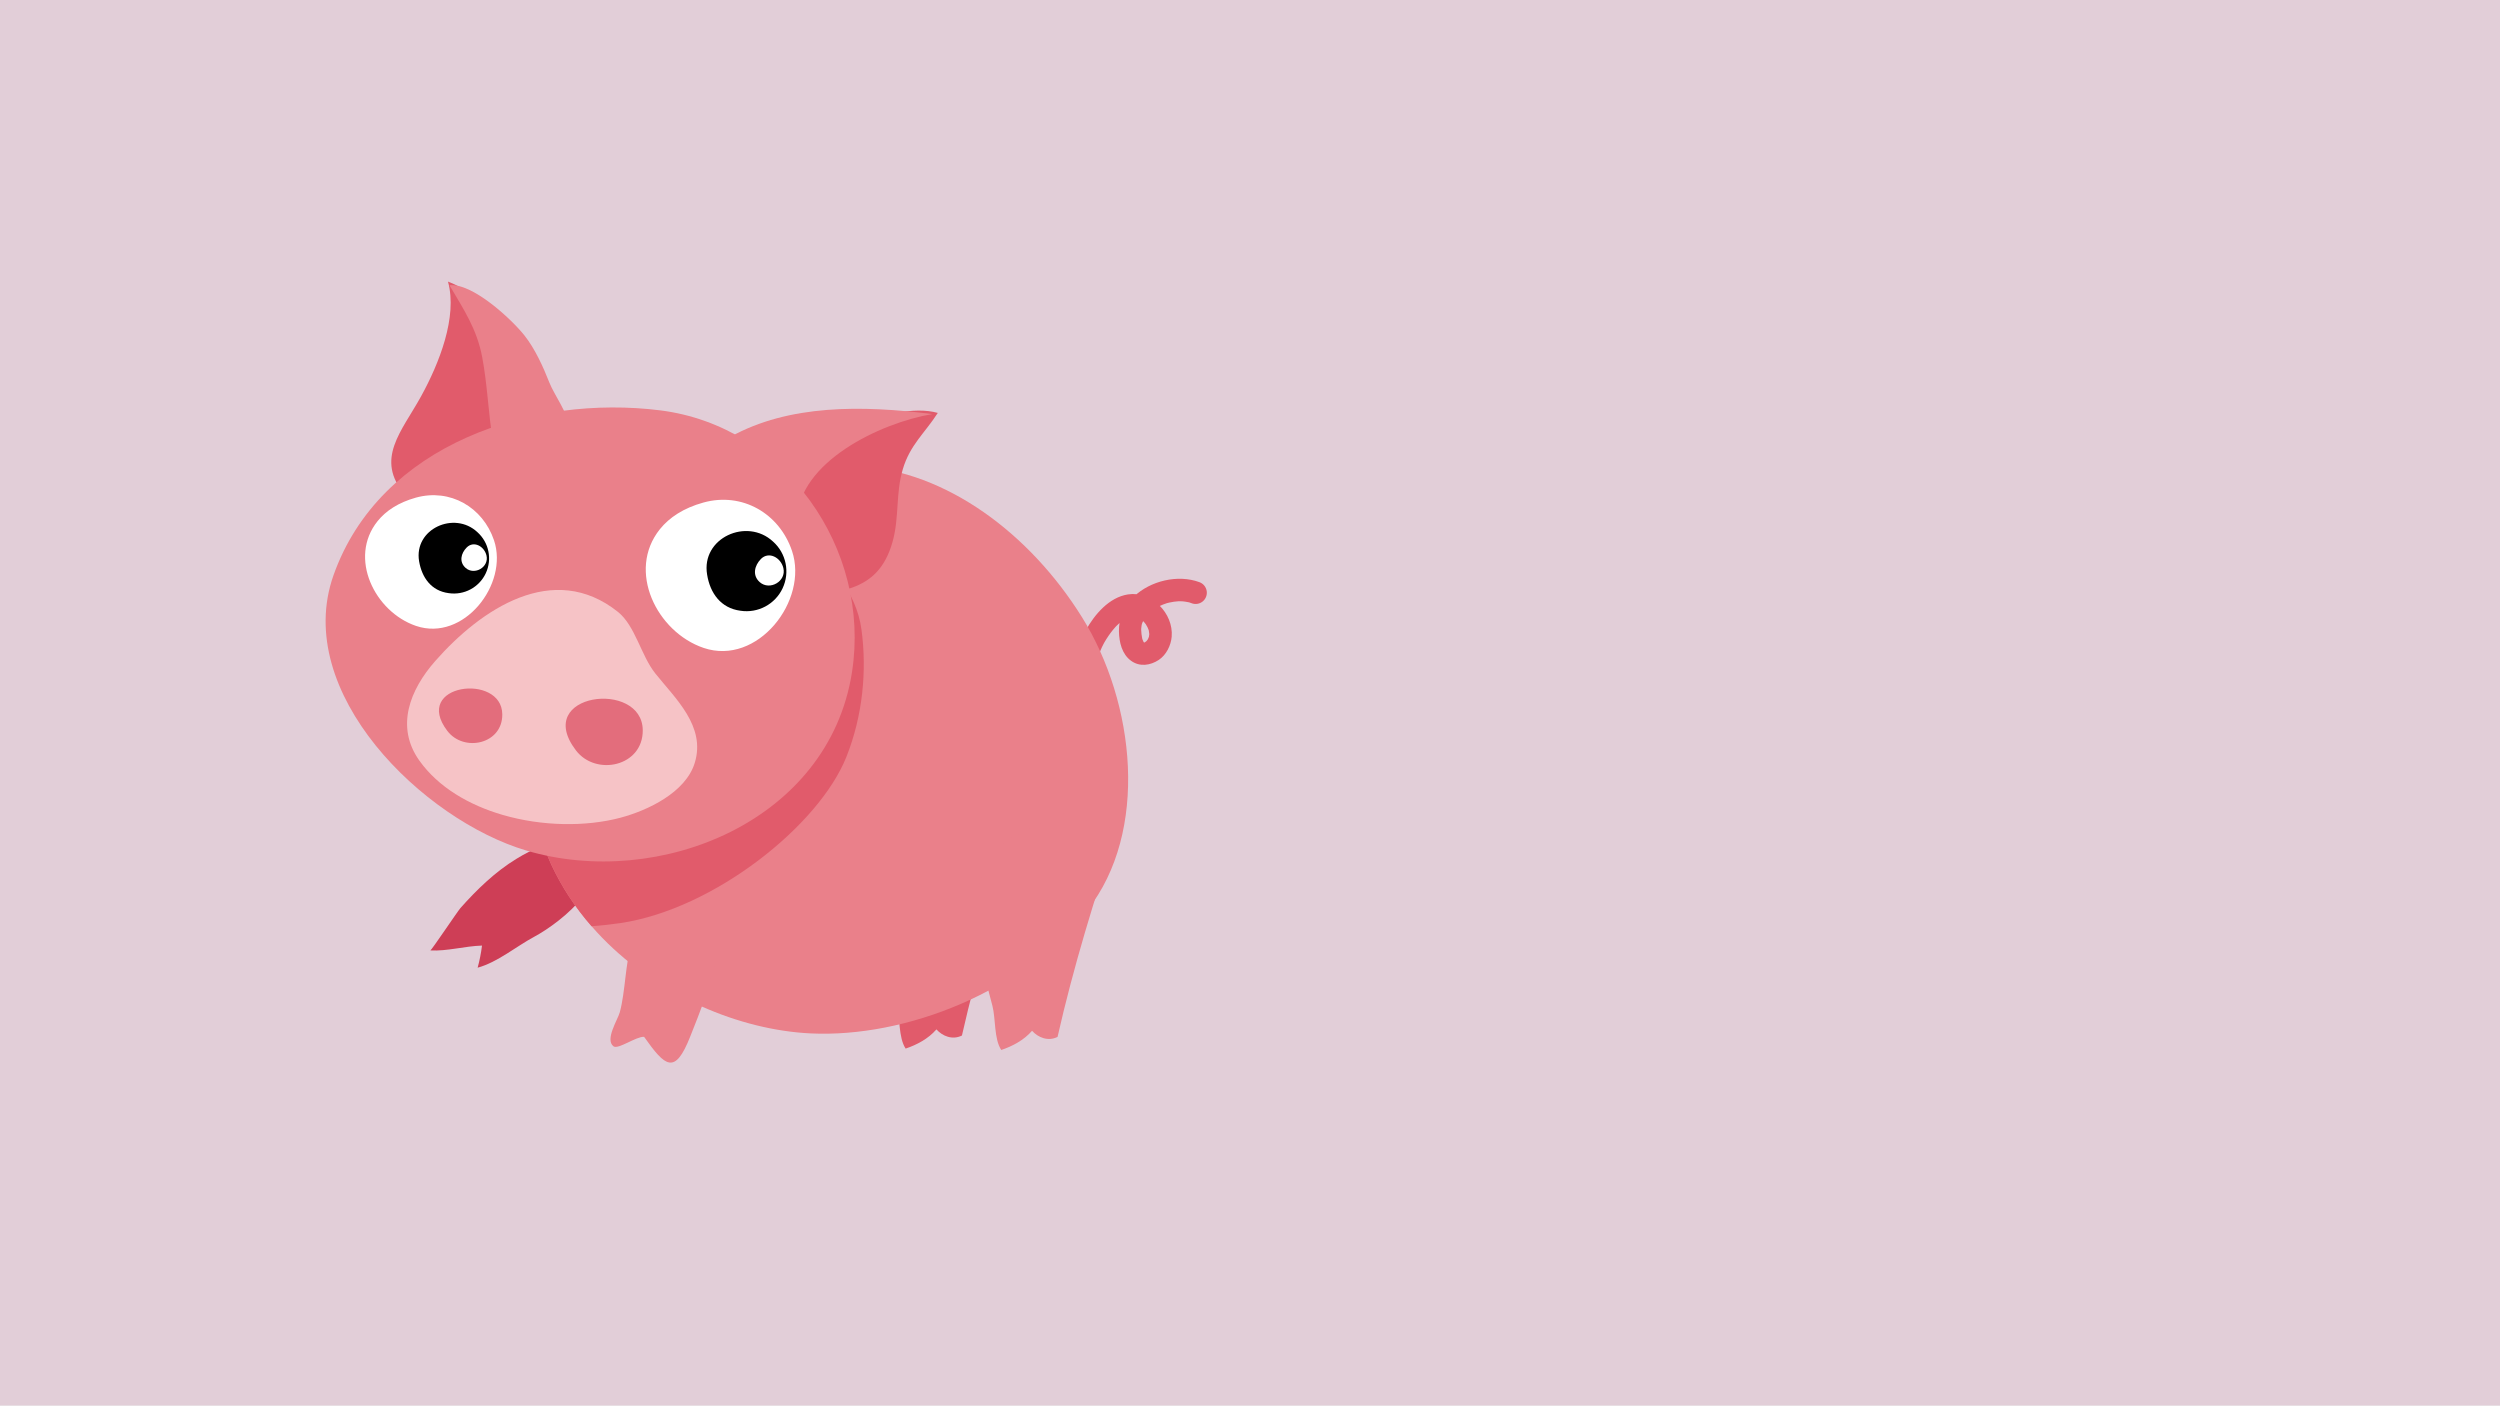
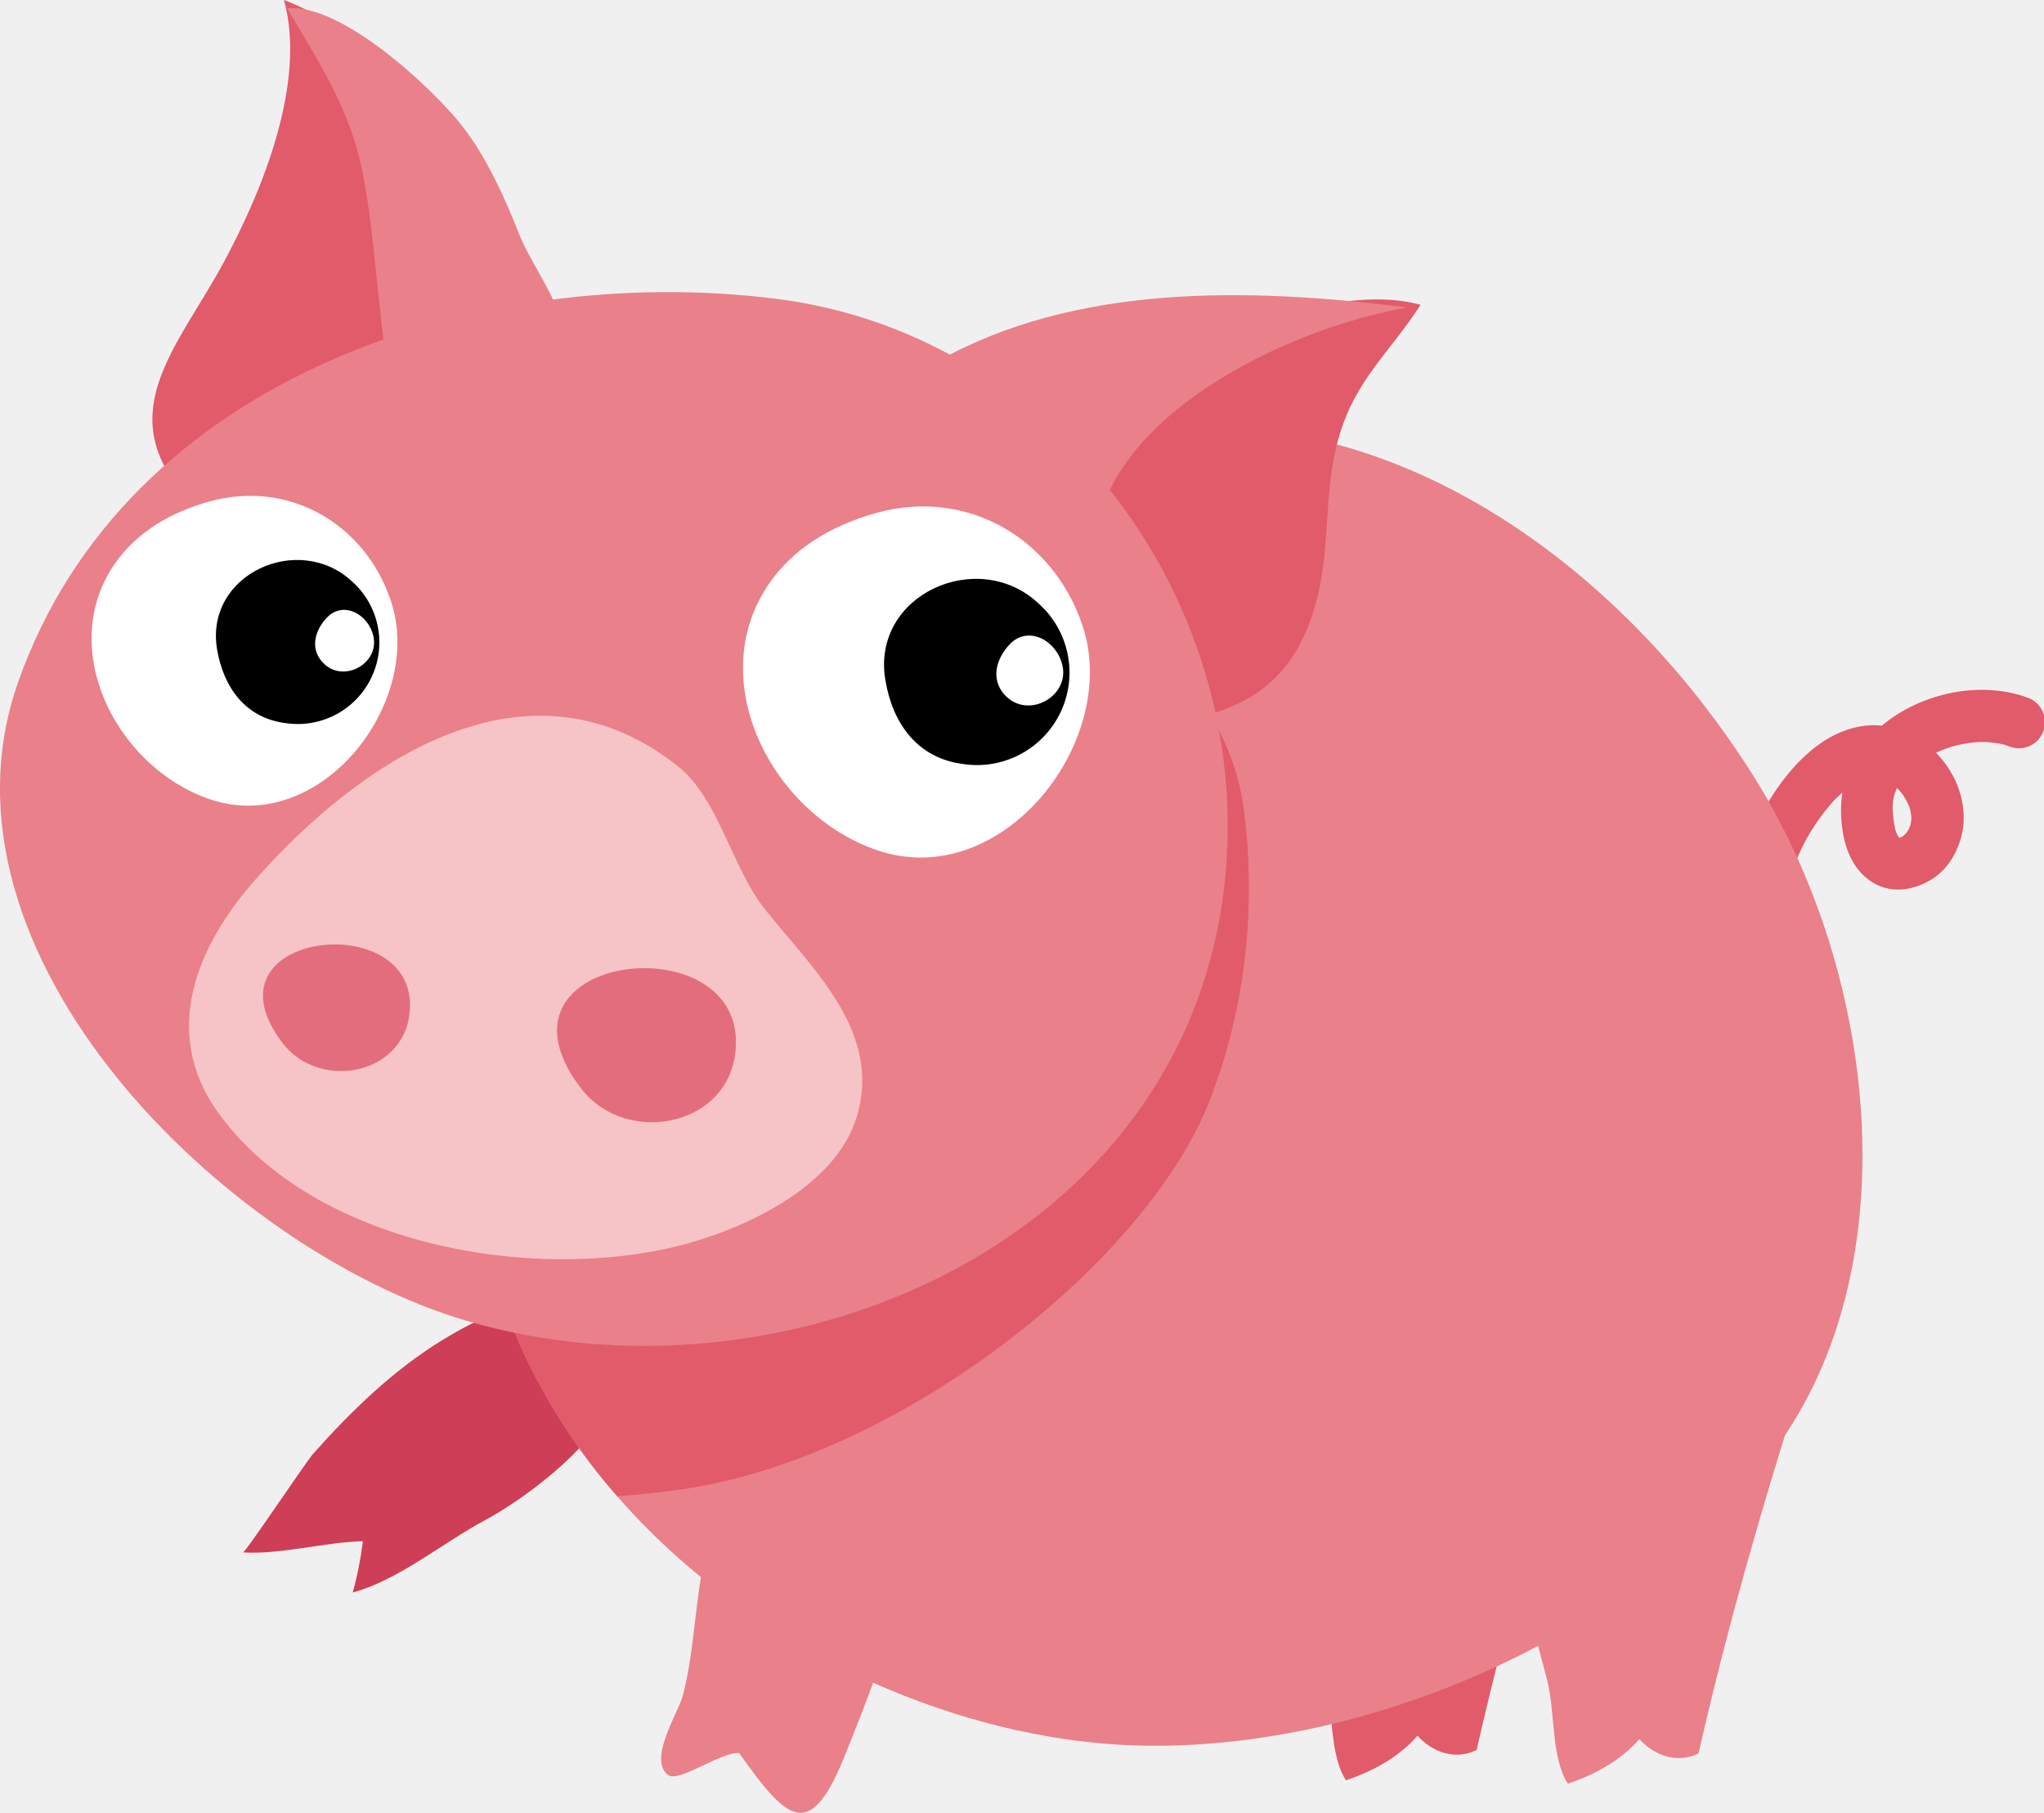
- <svg xmlns="http://www.w3.org/2000/svg" id="Layer_1" data-name="Layer 1" viewBox="0 0 1366 768">
+ <svg xmlns="http://www.w3.org/2000/svg" id="Layer_1" data-name="Layer 1" viewBox="0 0 481.26 426.73">
  <defs>
-     <style>.cls-1{opacity:0.3;}.cls-2{fill:#c181a2;}.cls-3{fill:#e15b6b;}.cls-4{fill:#ce3e56;}.cls-5{fill:#ea808a;}.cls-6{fill:#fff;}.cls-7{fill:#f6c3c6;}.cls-8{fill:#e36d7c;}</style>
+     <style>.cls-1{fill:#e15b6b;}.cls-2{fill:#ce3e56;}.cls-3{fill:#ea808a;}.cls-4{fill:#fff;}.cls-5{fill:#f6c3c6;}.cls-6{fill:#e36d7c;}</style>
  </defs>
-   <g class="cls-1">
-     <rect class="cls-2" width="1366" height="768" />
-   </g>
-   <path class="cls-3" d="M597.84,371.71c-.08-.44-.14-.88-.18-1.32s-.08-2.46-.05,0a25.68,25.68,0,0,1,.21-3.35c.13-1.13.34-2.24.58-3.35.06-.29.13-.58.2-.87.27-1.14-.4,1.52-.09.37.19-.7.4-1.39.61-2.08a57.18,57.18,0,0,1,3-7.55c.29-.6.59-1.2.9-1.79l.48-.89c-.9,1.65-.31.55-.11.2.72-1.25,1.49-2.47,2.31-3.67s1.52-2.13,2.34-3.14c.4-.5.82-1,1.24-1.46l.63-.7c.72-.78-1.14,1.15,0,0a31.94,31.94,0,0,1,2.68-2.39c.45-.36.92-.7,1.39-1l.7-.47c-1.8,1.16-.6.37-.17.13a17.91,17.91,0,0,1,2.9-1.28c1-.36-1.65.45-.6.17l.74-.17a13.22,13.22,0,0,1,1.74-.24c.5,0,1.54,0-.65,0,.25,0,.5,0,.75,0a12,12,0,0,1,1.5.21c1.05.2-1.58-.44-.54-.14.25.07.5.16.75.25a13.47,13.47,0,0,1,1.74.78c-2-1-.09,0,.36.32a18.3,18.3,0,0,1,1.47,1.17c.31.27,1.16,1.13-.16-.17.25.25.49.5.72.76a14.6,14.6,0,0,1,1.46,2c-1.15-1.75,0,.13.27.61a16.11,16.11,0,0,1,.69,1.65c.16.45.44,1.56-.13-.5.07.26.13.53.19.8a13.42,13.42,0,0,1,.25,1.82c.08,1.09,0-1.71,0-.64,0,.25,0,.49,0,.74a12.23,12.23,0,0,1-.19,1.43c-.25,1.37.52-1.63,0,0a11.78,11.78,0,0,1-.6,1.45c-.58,1.21.92-1.45,0-.06a11.23,11.23,0,0,1-.76,1c-.84,1,1.28-1.2.09-.11a9.94,9.94,0,0,1-1.09.85c-.77.53,1.51-.89.7-.43l-.5.26a8,8,0,0,1-1,.41c2.34-.77,1-.28.35-.19-1.53.22,1.78.12.25,0-.17,0-.35,0-.52-.07-.88-.15,1.72.48.86.22-.57-.17-1.87-.91.22.25a6.27,6.27,0,0,1-.93-.66c-.72-.6,1.21,1.21.55.53a7.81,7.81,0,0,1-.55-.65c-.14-.18-.26-.37-.38-.56,1.14,1.75.59,1,.36.52a12.2,12.2,0,0,1-.62-1.45c-.16-.44-.46-1.53.12.48-.08-.3-.15-.6-.22-.9a21.82,21.82,0,0,1-.38-2.35c-.09-.75-.11-1.5-.17-2.25,0-.44,0-1.71,0,.27,0-.34,0-.67,0-1a16.81,16.81,0,0,1,.25-2c.08-.42.39-1.6-.1.28.11-.41.24-.82.38-1.23a17.51,17.51,0,0,1,.88-2.06c.54-1.09-.76,1.3-.15.25.22-.37.45-.73.69-1.08a20.77,20.77,0,0,1,1.38-1.79c.28-.34,1.42-1.49,0-.06.31-.31.63-.61,1-.91.58-.53,1.19-1,1.81-1.48.36-.27.73-.53,1.1-.78s1.8-1.12.08-.08a31.8,31.8,0,0,1,4.64-2.26c.75-.3,1.52-.56,2.29-.81,1.24-.39-1.51.42-.25.08.44-.12.89-.23,1.34-.33a32.16,32.16,0,0,1,5.05-.73l1,0c-2.12.07-.46,0,0,0,.87,0,1.73.1,2.59.21s1.46.23,2.18.39c1,.23-1.59-.45,0,0,.39.12.77.26,1.16.4a6.14,6.14,0,1,0,4.53-11.41c-11.83-4.39-26.9-.75-35.92,7.94a25.06,25.06,0,0,0-8.09,19c.11,5.86,1.64,12.4,6.63,16,4.71,3.44,10.53,2.56,15.13-.47,4.1-2.7,6.65-7.9,7.06-12.69,1.07-12.75-11-25.11-23.9-23.1-10.32,1.61-18.17,10.93-23,19.52A62.29,62.29,0,0,0,587,358.94c-1.26,4.73-2.18,9.72-1.31,14.61a6.14,6.14,0,0,0,12.13-1.84Z" transform="translate(0 0)" />
-   <path class="cls-3" d="M558.37,453.07c-12.12,35-24.45,75.84-32.77,112.74-5.23,2.61-10.63.31-13.95-3.35-4.44,5.16-10.74,8.44-16.81,10.49-4-6-3-17.1-4.84-24.15-2.37-9.2-4.83-17.77-6.86-27.26s-4.5-17.88-3-28.06c4.41-30.7,20-38.82,48.34-49.53Z" transform="translate(0 0)" />
-   <path class="cls-4" d="M292.07,511.75c-10,5.35-20.16,14-31.09,17a85.29,85.29,0,0,0,2.39-12.09c-9.3.28-19.3,3.18-28.23,2.65.59,0,14.83-21.31,16.44-23.14,8.92-10.06,19.09-19.92,30.64-26.93,8.55-5.2,19.29-10.65,29.27-6.2C342.43,476.84,305.58,504.54,292.07,511.75Z" transform="translate(0 0)" />
-   <path class="cls-5" d="M594.09,497.36c-34.85,44.26-99.06,69.83-151.25,67.29-38.64-1.88-82.7-20.28-113.79-52.24q-3-3.08-5.82-6.33a143.23,143.23,0,0,1-22.07-33.8c-6.11-13.18-9.2-27.85-10-42.76a160,160,0,0,1,1.08-28,176.49,176.49,0,0,1,7.18-32.35c24.28-74.89,100.77-118.4,169.7-114.52,48,2.71,93.7,37,122.11,82.64C620.38,384.05,627.89,454.43,594.09,497.36Z" transform="translate(0 0)" />
-   <path class="cls-3" d="M470.73,344.14c3,22.25.7,47-8.3,69.52-14.93,37.29-72.07,83-123.27,90.69-5.37.8-10.7,1.38-15.94,1.73a143.23,143.23,0,0,1-22.07-33.8c-6.11-13.18-9.2-27.85-10-42.76a160,160,0,0,1,1.08-28c2.7-2.68,5.33-5.4,7.82-8.17,17.45-19.42,30.09-40.53,51.48-58.14,8.29-6.83,79-55.24,87.62-40.88l4.84-2C453.23,310.78,467.82,322.31,470.73,344.14Z" transform="translate(0 0)" />
-   <path class="cls-3" d="M421.94,266.25c12.31-23,65-47.86,90.47-40.63-7.13,11.1-15.15,17.43-19.1,30.7-4,13.43-1.85,26.23-5.59,39.64-8.25,29.58-31.47,26.43-55.84,32.28Z" transform="translate(0 0)" />
-   <path class="cls-3" d="M221.21,270.27c-16.57-19.45-1.7-34.5,8.91-53.8,9.84-17.89,20-43.41,14.65-62.61,37.51,13.94,45.43,70.28,30.12,102.06Z" transform="translate(0 0)" />
-   <path class="cls-5" d="M360.75,224.22c-69.24-8.72-153.07,18.14-178.53,90.12-22.7,64.19,49.12,133.76,105.42,150.41,72.54,21.45,165.26-16,177.9-97.55C476,299.79,428.95,232.81,360.75,224.22Z" transform="translate(0 0)" />
-   <path class="cls-6" d="M206.32,284.74c-16.14,20.09-1.54,49.6,21,57.26,26,8.83,50.7-22.79,42.61-46.77-6.11-18.12-24-28.49-42.71-23.32C217.66,274.58,210.81,279.15,206.32,284.74Z" transform="translate(0 0)" />
-   <path d="M245.14,324.09a19.22,19.22,0,0,0,15.67-33.35C248.24,279,226,289,229,306.69,230.52,315.57,235.61,322.85,245.14,324.09Z" transform="translate(0 0)" />
-   <path class="cls-6" d="M254.44,310.33c4.79,4.21,12.91-.44,11.37-6.82-1.23-5.11-7-8.18-10.79-4.38C251.86,302.29,250.72,307.05,254.44,310.33Z" transform="translate(0 0)" />
-   <path class="cls-6" d="M360.6,289.11c-18.3,22.77-1.74,56.22,23.85,64.91,29.46,10,57.47-25.83,48.3-53-6.93-20.54-27.26-32.3-48.41-26.43C373.46,277.59,365.7,282.78,360.6,289.11Z" transform="translate(0 0)" />
-   <path d="M404.61,333.71a21.78,21.78,0,0,0,17.76-37.81c-14.25-13.27-39.4-2-36,18.09C388,324.05,393.81,332.31,404.61,333.71Z" transform="translate(0 0)" />
-   <path class="cls-6" d="M415.15,318.11c5.43,4.77,14.63-.5,12.88-7.73-1.4-5.79-7.94-9.27-12.23-5C412.23,309,410.93,314.4,415.15,318.11Z" transform="translate(0 0)" />
-   <path class="cls-7" d="M274.71,445.28c21.46,6.24,45.29,6.55,64.23,1.54,15-4,35.72-13.79,40.68-30,6.13-20.05-10.6-35.1-21.6-48.9-7.75-9.72-10.91-26-20.38-33.58-35.32-28.19-74.9-1.49-99.83,26.85-13.82,15.71-21.88,35.89-8.65,54.43C239.53,430.15,256.25,439.91,274.71,445.28Z" transform="translate(0 0)" />
-   <path class="cls-8" d="M314.68,410c10.9,14.3,36.68,8.84,36.52-11C351,371.17,290.78,378.65,314.68,410Z" transform="translate(0 0)" />
-   <path class="cls-8" d="M244.45,399.4c9,11.75,30.14,7.26,30-9.07C274.28,367.48,224.81,373.63,244.45,399.4Z" transform="translate(0 0)" />
-   <path class="cls-5" d="M399,238.73c32.08-17.84,72.08-17.33,110.38-12.48-28.43,4.82-73.34,26.24-73.87,58.09Z" transform="translate(0 0)" />
-   <path class="cls-5" d="M311,233.6c-.23-7.24-8.13-17.68-10.86-24.64-3.28-8.38-7.78-18.34-13.54-25.62-7.34-9.25-28.66-28.88-41-27.46,7.86,13.35,15,24,17.87,39.25,2.85,15,3.31,30.37,5.79,45.46Z" transform="translate(0 0)" />
-   <path class="cls-5" d="M344.75,517.74c-2.95,7.58-3.08,24.46-6.11,35.4-1.16,4.18-8.19,14.88-3.45,18.55,2.52,1.94,12.32-5.41,16.74-5.17,11.58,16.36,16.82,21.15,25.27-.3,3.69-9.37,17-41.51,12.51-46.61Z" transform="translate(0 0)" />
-   <path class="cls-5" d="M610.62,453.83c-12.12,35-24.45,75.84-32.77,112.74-5.23,2.61-10.63.31-13.95-3.35-4.44,5.16-10.74,8.44-16.81,10.49-4-6-3-17.1-4.84-24.15-2.37-9.2-4.83-17.77-6.86-27.26s-4.5-17.88-3-28.06c4.41-30.7,20-38.82,48.34-49.53Z" transform="translate(0 0)" />
+   <path class="cls-1" d="M419.92,217.85c-.08-.44-.14-.88-.18-1.32s-.08-2.46-.05,0a25.68,25.68,0,0,1,.21-3.35c.13-1.13.34-2.24.58-3.35.06-.29.13-.58.2-.87.27-1.14-.4,1.52-.09.37.19-.7.4-1.39.61-2.08a57.18,57.18,0,0,1,3-7.55c.29-.6.59-1.2.9-1.79l.48-.89c-.9,1.65-.31.55-.11.2.72-1.25,1.49-2.47,2.31-3.67s1.52-2.13,2.34-3.14c.4-.5.82-1,1.24-1.46l.63-.7c.72-.78-1.14,1.15,0,0a31.94,31.94,0,0,1,2.68-2.39c.45-.36.92-.7,1.39-1l.7-.47c-1.8,1.16-.6.37-.17.13a17.91,17.91,0,0,1,2.9-1.28c1-.36-1.65.45-.6.17l.74-.17a13.22,13.22,0,0,1,1.74-.24c.5,0,1.54,0-.65,0,.25,0,.5,0,.75,0a12,12,0,0,1,1.5.21c1.05.2-1.58-.44-.54-.14.25.07.5.16.75.25a13.47,13.47,0,0,1,1.74.78c-2-1-.09,0,.36.32a18.3,18.3,0,0,1,1.47,1.17c.31.27,1.16,1.13-.16-.17.25.25.49.5.72.76a14.6,14.6,0,0,1,1.46,2c-1.15-1.75,0,.13.27.61a16.11,16.11,0,0,1,.69,1.65c.16.45.44,1.56-.13-.5.07.26.13.53.19.8a13.42,13.42,0,0,1,.25,1.82c.08,1.09,0-1.71,0-.64,0,.25,0,.49,0,.74a12.23,12.23,0,0,1-.19,1.43c-.25,1.37.52-1.63,0,0a11.78,11.78,0,0,1-.6,1.45c-.58,1.21.92-1.45,0-.06a11.23,11.23,0,0,1-.76,1c-.84,1,1.28-1.2.09-.11a9.94,9.94,0,0,1-1.09.85c-.77.53,1.51-.89.7-.43l-.5.26a8,8,0,0,1-1,.41c2.34-.77,1-.28.35-.19-1.53.22,1.78.12.25,0-.17,0-.35,0-.52-.07-.88-.15,1.72.48.86.22-.57-.17-1.87-.91.22.25a6.27,6.27,0,0,1-.93-.66c-.72-.6,1.21,1.21.55.53a7.81,7.81,0,0,1-.55-.65c-.14-.18-.26-.37-.38-.56,1.14,1.75.59,1,.36.52a12.2,12.2,0,0,1-.62-1.45c-.16-.44-.46-1.53.12.48-.08-.3-.15-.6-.22-.9a21.82,21.82,0,0,1-.38-2.35c-.09-.75-.11-1.5-.17-2.25,0-.44,0-1.71,0,.27,0-.34,0-.67,0-1a16.81,16.81,0,0,1,.25-2c.08-.42.39-1.6-.1.28.11-.41.24-.82.38-1.23a17.51,17.51,0,0,1,.88-2.06c.54-1.09-.76,1.3-.15.25.22-.37.45-.73.69-1.08a20.77,20.77,0,0,1,1.38-1.79c.28-.34,1.42-1.49,0-.06.31-.31.63-.61,1-.91.58-.53,1.19-1,1.81-1.48.36-.27.73-.53,1.1-.78s1.8-1.12.08-.08a31.8,31.8,0,0,1,4.64-2.26c.75-.3,1.52-.56,2.29-.81,1.24-.39-1.51.42-.25.08.44-.12.89-.23,1.34-.33a32.16,32.16,0,0,1,5.05-.73l1,0c-2.12.07-.46,0,0,0,.87,0,1.73.1,2.59.21s1.46.23,2.18.39c1,.23-1.59-.45,0,0,.39.12.77.26,1.16.4a6.14,6.14,0,1,0,4.53-11.41c-11.83-4.39-26.9-.75-35.92,7.94a25.06,25.06,0,0,0-8.09,19c.11,5.86,1.64,12.4,6.63,16,4.71,3.44,10.53,2.56,15.13-.47,4.1-2.7,6.65-7.9,7.06-12.69,1.07-12.75-11-25.11-23.9-23.1-10.32,1.61-18.17,10.93-23,19.52a62.29,62.29,0,0,0-6.19,14.56c-1.26,4.73-2.18,9.72-1.31,14.61a6.14,6.14,0,0,0,12.13-1.84Z" />
+   <path class="cls-1" d="M380.45,299.2c-12.12,35-24.45,75.84-32.77,112.74-5.23,2.61-10.63.31-13.95-3.35-4.44,5.16-10.74,8.44-16.81,10.49-4-6-3-17.1-4.84-24.15-2.37-9.2-4.83-17.77-6.86-27.26s-4.5-17.88-3-28.06c4.41-30.7,20-38.82,48.34-49.53Z" />
+   <path class="cls-2" d="M114.15,357.88c-10,5.35-20.16,14-31.09,17a85.29,85.29,0,0,0,2.39-12.09c-9.3.28-19.3,3.18-28.23,2.65.59,0,14.83-21.31,16.44-23.14,8.92-10.06,19.09-19.92,30.64-26.93,8.55-5.2,19.29-10.65,29.27-6.2C164.52,323,127.67,350.67,114.15,357.88Z" />
+   <path class="cls-3" d="M416.17,343.49c-34.85,44.26-99.06,69.83-151.25,67.29-38.64-1.88-82.7-20.28-113.79-52.24q-3-3.08-5.82-6.33a143.23,143.23,0,0,1-22.07-33.8c-6.11-13.18-9.2-27.85-10-42.76a160,160,0,0,1,1.08-28,176.49,176.49,0,0,1,7.18-32.35c24.28-74.89,100.77-118.4,169.7-114.52,48,2.71,93.7,37,122.11,82.64C442.46,230.19,450,300.56,416.17,343.49Z" />
+   <path class="cls-1" d="M292.82,190.27c3,22.25.7,47-8.3,69.52-14.93,37.29-72.07,83-123.27,90.69-5.37.8-10.7,1.38-15.94,1.73a143.23,143.23,0,0,1-22.07-33.8c-6.11-13.18-9.2-27.85-10-42.76a160,160,0,0,1,1.08-28c2.7-2.68,5.33-5.4,7.82-8.17,17.45-19.42,30.09-40.53,51.48-58.14,8.29-6.83,79-55.24,87.62-40.88l4.84-2C275.31,156.91,289.9,168.45,292.82,190.27Z" />
+   <path class="cls-1" d="M244,112.39c12.31-23,65-47.86,90.47-40.63-7.13,11.1-15.15,17.43-19.1,30.7-4,13.43-1.85,26.23-5.59,39.64-8.25,29.58-31.47,26.43-55.84,32.28Z" />
+   <path class="cls-1" d="M43.3,116.4C26.73,97,41.59,81.9,52.21,62.61,62,44.72,72.18,19.2,66.86,0,104.37,13.94,112.29,70.28,97,102.06Z" />
+   <path class="cls-3" d="M182.83,70.35C113.6,61.63,29.76,88.49,4.3,160.47c-22.7,64.19,49.12,133.76,105.42,150.41,72.54,21.45,165.26-16,177.9-97.55C298.07,145.92,251,78.94,182.83,70.35Z" />
+   <path class="cls-4" d="M28.4,130.88c-16.14,20.09-1.54,49.6,21,57.26,26,8.83,50.7-22.79,42.61-46.77-6.11-18.12-24-28.49-42.71-23.32C39.74,120.71,32.89,125.29,28.4,130.88Z" />
+   <path d="M67.22,170.22a19.22,19.22,0,0,0,15.67-33.35c-12.57-11.7-34.76-1.73-31.78,16C52.61,161.7,57.69,169,67.22,170.22Z" />
+   <path class="cls-4" d="M76.52,156.46c4.79,4.21,12.91-.44,11.37-6.82-1.23-5.11-7-8.18-10.79-4.38C73.95,148.42,72.8,153.19,76.52,156.46Z" />
+   <path class="cls-4" d="M182.69,135.24c-18.3,22.77-1.74,56.22,23.85,64.91,29.46,10,57.47-25.83,48.3-53-6.93-20.54-27.26-32.3-48.41-26.43C195.54,123.73,187.78,128.91,182.69,135.24Z" />
+   <path d="M226.69,179.84A21.78,21.78,0,0,0,244.46,142c-14.25-13.27-39.4-2-36,18.09C210.13,170.18,215.89,178.44,226.69,179.84Z" />
+   <path class="cls-4" d="M237.24,164.24c5.43,4.77,14.63-.5,12.88-7.73-1.4-5.79-7.94-9.27-12.23-5C234.32,155.13,233,160.53,237.24,164.24Z" />
+   <path class="cls-5" d="M96.8,291.41c21.46,6.24,45.29,6.55,64.23,1.54,15-4,35.72-13.79,40.68-30,6.13-20.05-10.6-35.1-21.6-48.9-7.75-9.72-10.91-26-20.38-33.58-35.32-28.19-74.9-1.49-99.83,26.85C46.08,223,38,243.21,51.24,261.75,61.61,276.28,78.33,286,96.8,291.41Z" />
+   <path class="cls-6" d="M136.76,256.14c10.9,14.3,36.68,8.84,36.52-11C173.06,217.3,112.86,224.79,136.76,256.14Z" />
+   <path class="cls-6" d="M66.53,245.53c9,11.75,30.14,7.26,30-9.07C96.36,213.61,46.89,219.77,66.53,245.53Z" />
+   <path class="cls-3" d="M221.06,84.87C253.14,67,293.14,67.54,331.44,72.39c-28.43,4.82-73.34,26.24-73.87,58.09Z" />
+   <path class="cls-3" d="M133.08,79.73c-.23-7.24-8.13-17.68-10.86-24.64-3.28-8.38-7.78-18.34-13.54-25.62C101.34,20.21,80,.59,67.63,2c7.86,13.35,15,24,17.87,39.25,2.85,15,3.31,30.37,5.79,45.46Z" />
+   <path class="cls-3" d="M166.84,363.87c-2.95,7.58-3.08,24.46-6.11,35.4-1.16,4.18-8.19,14.88-3.45,18.55,2.52,1.94,12.32-5.41,16.74-5.17,11.58,16.36,16.82,21.15,25.27-.3,3.69-9.37,17-41.51,12.51-46.61Z" />
+   <path class="cls-3" d="M432.7,300c-12.12,35-24.45,75.84-32.77,112.74-5.23,2.61-10.63.31-13.95-3.35-4.44,5.16-10.74,8.44-16.81,10.49-4-6-3-17.1-4.84-24.15-2.37-9.2-4.83-17.77-6.86-27.26s-4.5-17.88-3-28.06c4.41-30.7,20-38.82,48.34-49.53Z" />
</svg>
